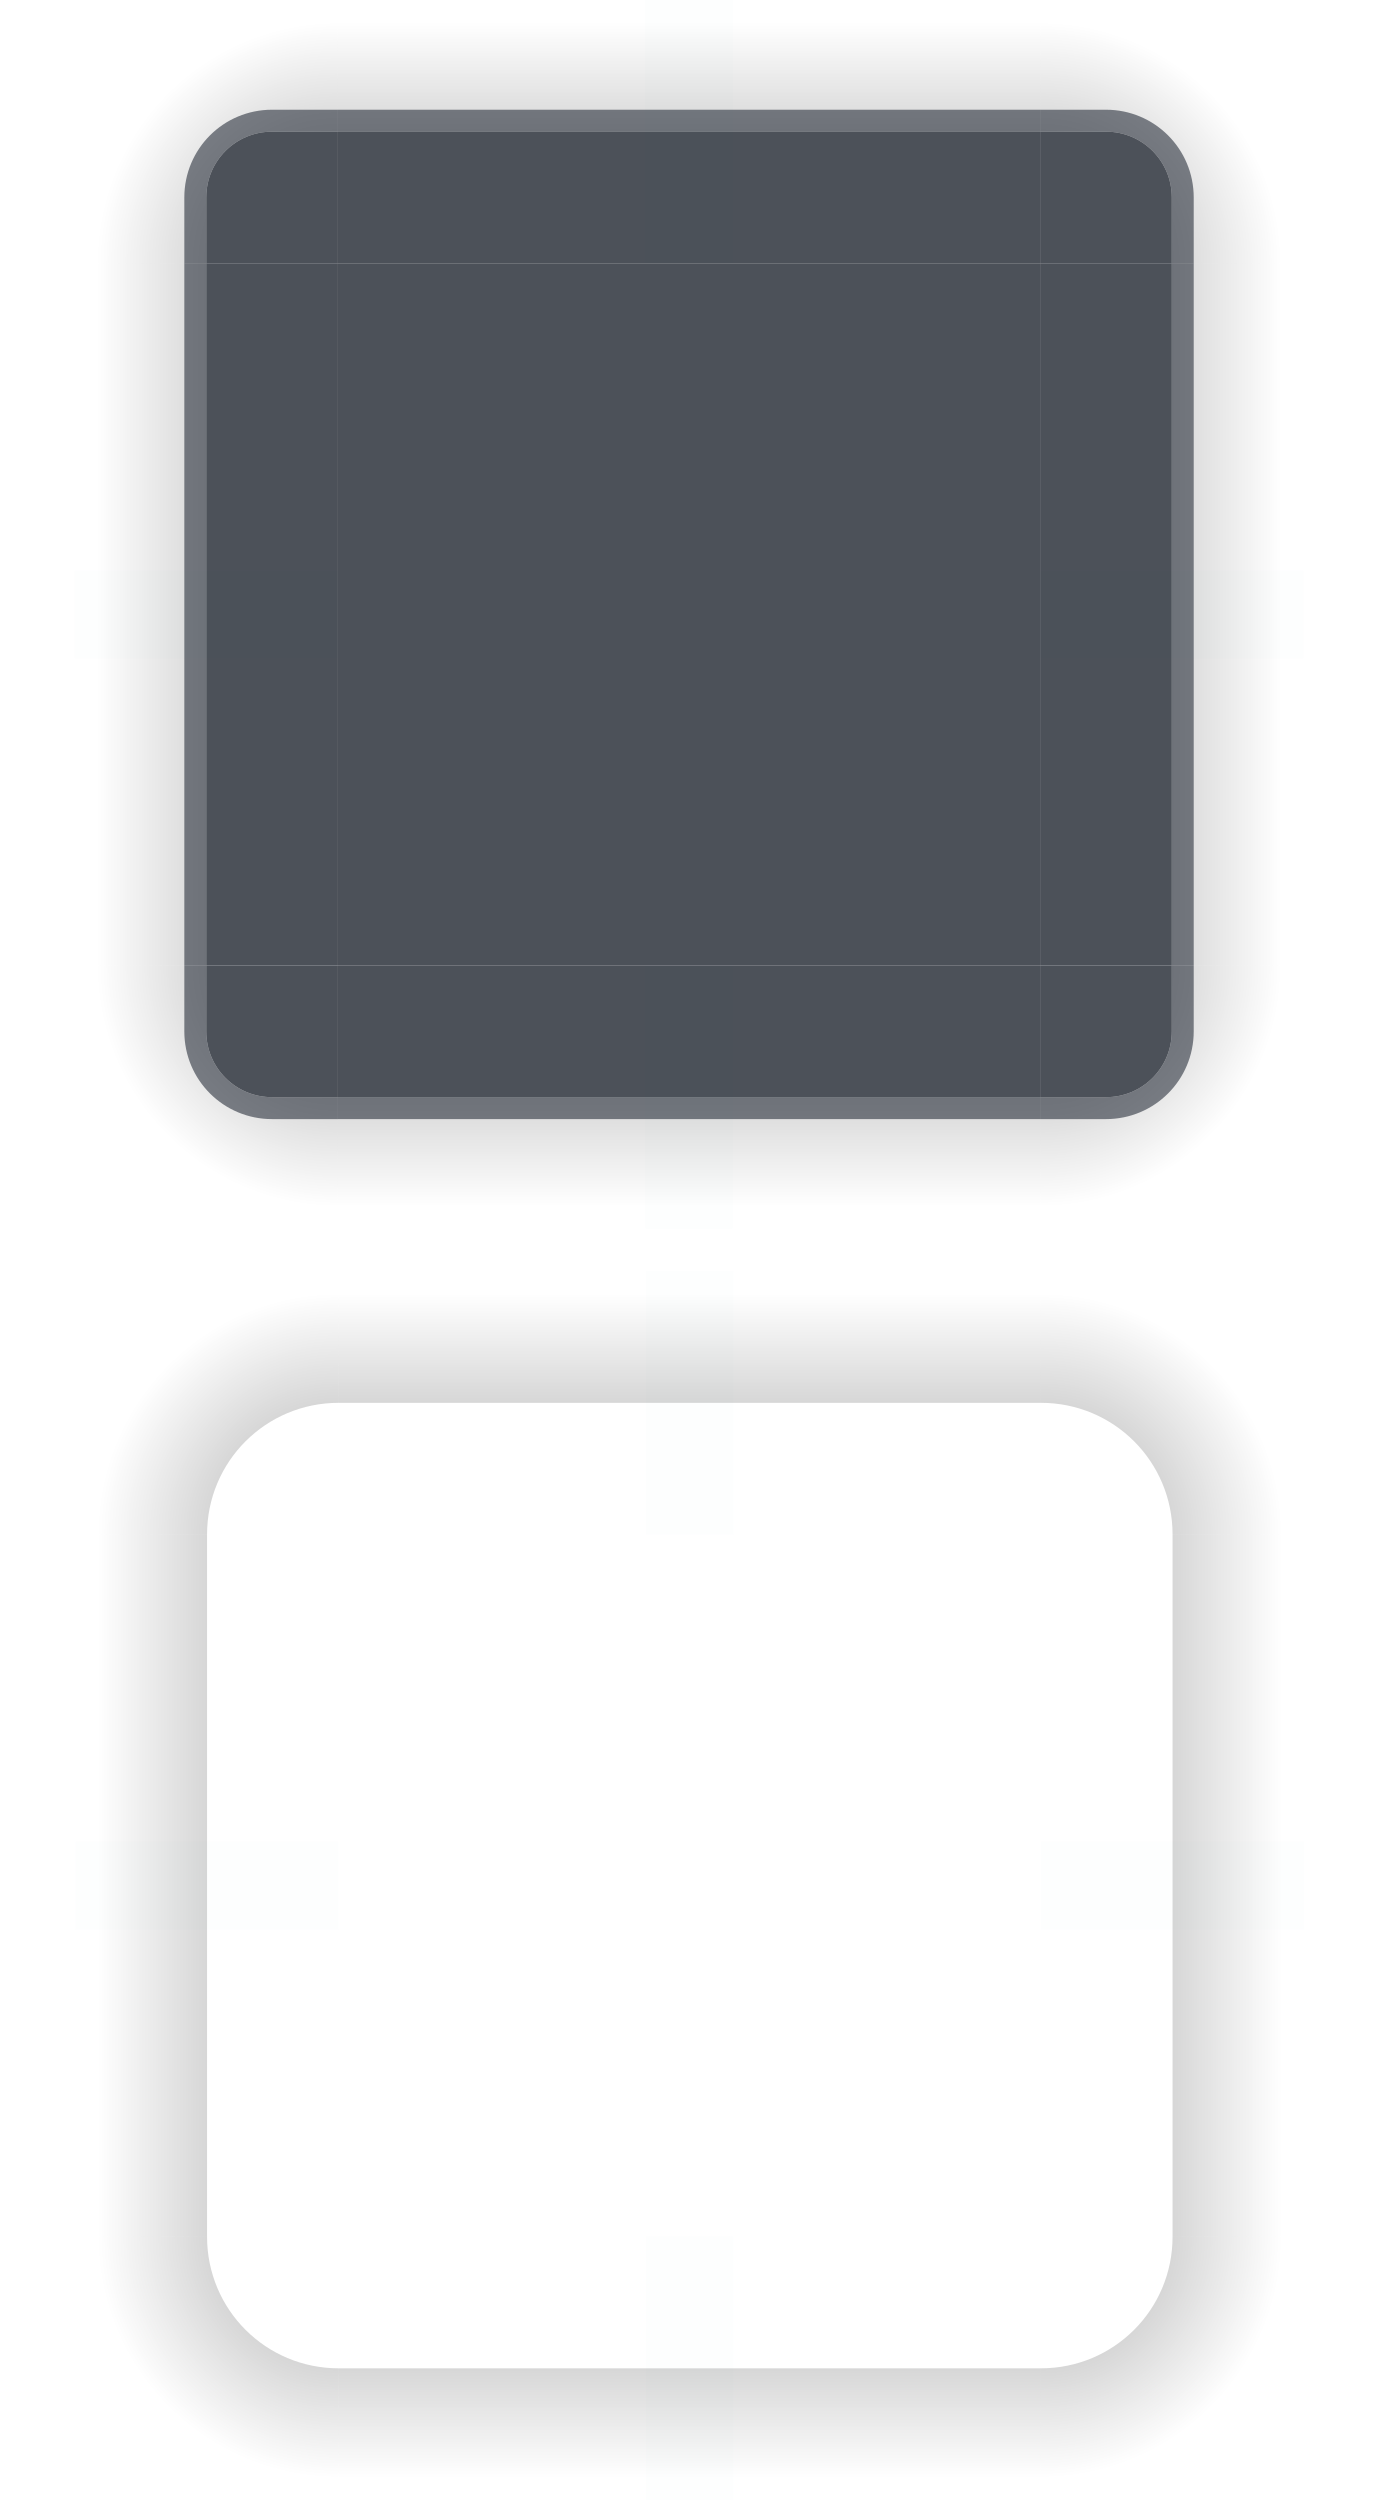
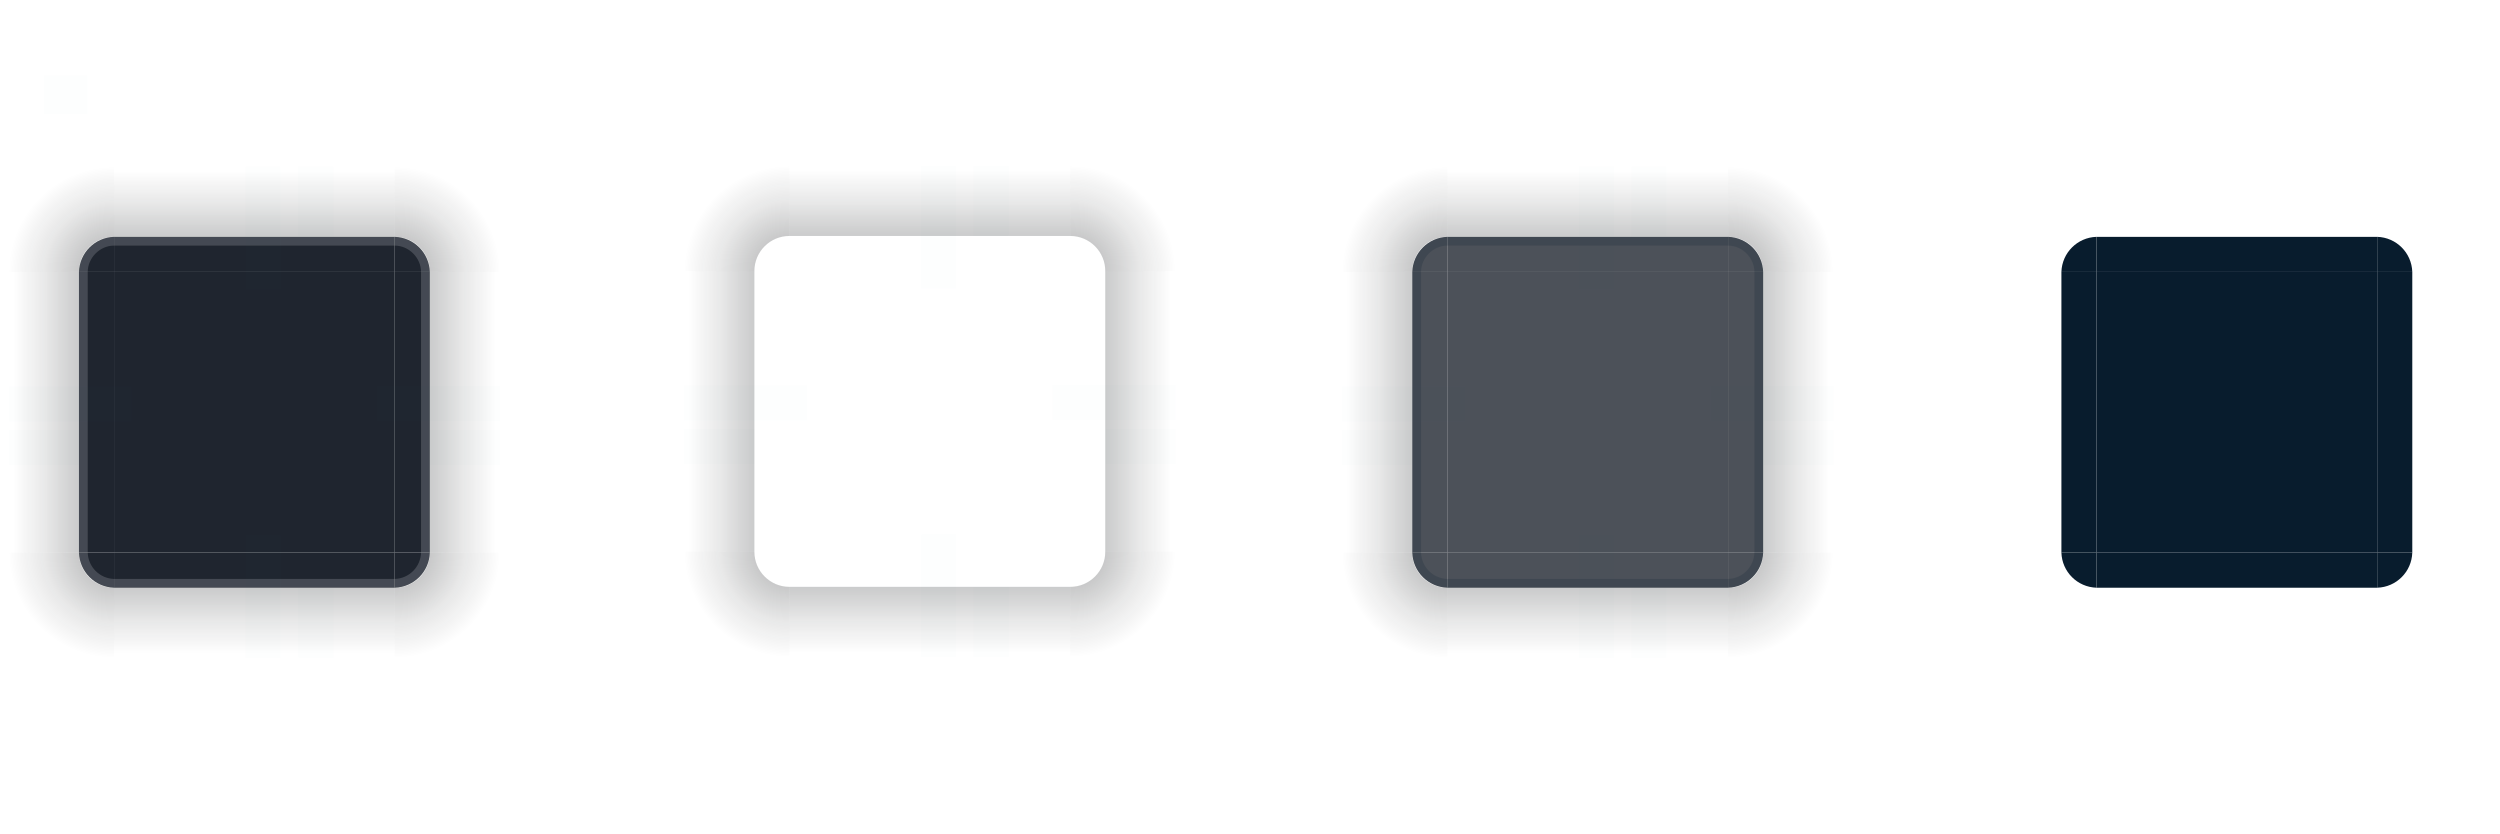
- <svg xmlns="http://www.w3.org/2000/svg" xmlns:xlink="http://www.w3.org/1999/xlink" width="63" height="113.93" viewBox="0 0 63 113.93" id="svg2" version="1.1">
-   <defs id="defs4">
+ <svg xmlns="http://www.w3.org/2000/svg" xmlns:xlink="http://www.w3.org/1999/xlink" width="285" height="95" id="svg3642" version="1.0">
+   <defs id="defs3644">
    <style type="text/css" id="current-color-scheme" />
-     <linearGradient xlink:href="#a" id="linearGradient1037" gradientUnits="userSpaceOnUse" x1="-916.36" y1="-35" x2="-905.36" y2="-35" />
-     <linearGradient id="a">
-       <stop offset="0" id="stop16" />
-       <stop stop-opacity="0" offset="1" id="stop18" />
-     </linearGradient>
-     <linearGradient xlink:href="#a" id="linearGradient1043" gradientUnits="userSpaceOnUse" x1="948.36" y1="-35" x2="959.36" y2="-35" />
-     <linearGradient xlink:href="#a" id="linearGradient1045" gradientUnits="userSpaceOnUse" x1="-19" y1="932.36" x2="-8" y2="932.36" />
-     <linearGradient xlink:href="#a" id="linearGradient1047" gradientUnits="userSpaceOnUse" x1="51" y1="932.36" x2="62" y2="932.36" />
-     <radialGradient xlink:href="#a" id="radialGradient1374" gradientUnits="userSpaceOnUse" gradientTransform="matrix(-3.5113632e-7,-1.833333,1.833333,-3.5113629e-7,55.00006,153.1667)" cx="77" cy="12" fx="77" fy="12" r="6" />
-     <radialGradient xlink:href="#a" id="radialGradient968" gradientUnits="userSpaceOnUse" gradientTransform="matrix(-3.5113632e-7,-1.833333,1.833333,-3.5113629e-7,55.00006,153.1667)" cx="77" cy="12" fx="77" fy="12" r="6" />
-     <radialGradient xlink:href="#a" id="radialGradient976" gradientUnits="userSpaceOnUse" gradientTransform="matrix(-3.5113632e-7,-1.833333,1.833333,-3.5113629e-7,55.00006,153.1667)" cx="77" cy="12" fx="77" fy="12" r="6" />
-     <radialGradient xlink:href="#a" id="radialGradient984" gradientUnits="userSpaceOnUse" gradientTransform="matrix(-3.5113632e-7,-1.833333,1.833333,-3.5113629e-7,55.00006,153.1667)" cx="77" cy="12" fx="77" fy="12" r="6" />
-     <radialGradient xlink:href="#a" id="radialGradient992" gradientUnits="userSpaceOnUse" gradientTransform="matrix(-3.5113632e-7,-1.833333,1.833333,-3.5113629e-7,55.00006,153.1667)" cx="77" cy="12" fx="77" fy="12" r="6" />
-     <radialGradient xlink:href="#a" id="radialGradient1025" gradientUnits="userSpaceOnUse" gradientTransform="matrix(2.5e-7,-1.833333,1.833333,2.4999999e-7,-3.000005,46.83333)" cx="19" cy="12" fx="19" fy="12" r="6" />
-     <radialGradient xlink:href="#a" id="radialGradient1035" gradientUnits="userSpaceOnUse" gradientTransform="matrix(2.5e-7,-1.833333,1.833333,2.4999999e-7,-3.000005,46.83333)" cx="19" cy="12" fx="19" fy="12" r="6" />
-     <radialGradient xlink:href="#a" id="radialGradient1043" gradientUnits="userSpaceOnUse" gradientTransform="matrix(2.5e-7,-1.833333,1.833333,2.4999999e-7,-3.000005,46.83333)" cx="19" cy="12" fx="19" fy="12" r="6" />
-     <radialGradient xlink:href="#a" id="radialGradient1051" gradientUnits="userSpaceOnUse" gradientTransform="matrix(2.5e-7,-1.833333,1.833333,2.4999999e-7,-3.000005,46.83333)" cx="19" cy="12" fx="19" fy="12" r="6" />
-     <radialGradient xlink:href="#a" id="radialGradient1059" gradientUnits="userSpaceOnUse" gradientTransform="matrix(2.5e-7,-1.833333,1.833333,2.4999999e-7,-3.000005,46.83333)" cx="19" cy="12" fx="19" fy="12" r="6" />
-     <radialGradient xlink:href="#a" id="radialGradient1405" gradientUnits="userSpaceOnUse" gradientTransform="matrix(2.5e-7,-1.833333,1.833333,2.4999999e-7,-3.000001,46.83333)" cx="19" cy="12" fx="19" fy="12" r="6" />
-     <radialGradient xlink:href="#a" id="radialGradient1394-7" gradientUnits="userSpaceOnUse" gradientTransform="matrix(-3.5113632e-7,-1.833333,1.833333,-3.5113629e-7,55.00006,153.1667)" cx="77" cy="12" fx="77" fy="12" r="6" />
-     <radialGradient xlink:href="#a" id="radialGradient958" gradientUnits="userSpaceOnUse" gradientTransform="matrix(-3.5113632e-7,-1.833333,1.833333,-3.5113629e-7,55.00006,153.1667)" cx="77" cy="12" fx="77" fy="12" r="6" />
-     <radialGradient xlink:href="#a" id="radialGradient966" gradientUnits="userSpaceOnUse" gradientTransform="matrix(-3.5113632e-7,-1.833333,1.833333,-3.5113629e-7,55.00006,153.1667)" cx="77" cy="12" fx="77" fy="12" r="6" />
-     <radialGradient xlink:href="#a" id="radialGradient974" gradientUnits="userSpaceOnUse" gradientTransform="matrix(-3.5113632e-7,-1.833333,1.833333,-3.5113629e-7,55.00006,153.1667)" cx="77" cy="12" fx="77" fy="12" r="6" />
-     <radialGradient xlink:href="#a" id="radialGradient982" gradientUnits="userSpaceOnUse" gradientTransform="matrix(-3.5113632e-7,-1.833333,1.833333,-3.5113629e-7,55.00006,153.1667)" cx="77" cy="12" fx="77" fy="12" r="6" />
-     <linearGradient xlink:href="#a" id="linearGradient1132" gradientUnits="userSpaceOnUse" x1="-916.36" y1="-35" x2="-905.36" y2="-35" />
-     <linearGradient xlink:href="#a" id="linearGradient1134" gradientUnits="userSpaceOnUse" x1="948.36" y1="-35" x2="959.36" y2="-35" />
-     <linearGradient xlink:href="#a" id="linearGradient1136" gradientUnits="userSpaceOnUse" x1="-19" y1="932.36" x2="-8" y2="932.36" />
-     <linearGradient xlink:href="#a" id="linearGradient1138" gradientUnits="userSpaceOnUse" x1="51" y1="932.36" x2="62" y2="932.36" />
+     <linearGradient id="linearGradient3809-7">
+       <stop id="stop3811-0" offset="0" style="stop-color:#232629;stop-opacity:0.239;" />
+       <stop style="stop-color:#111314;stop-opacity:0.098;" offset="0.5" id="stop3817-7" />
+       <stop id="stop3815-7" offset="1" style="stop-color:#000000;stop-opacity:0;" />
+     </linearGradient>
+     <linearGradient gradientTransform="matrix(1.8125,0,0,0.5,-86.62582,10.5003)" y2="225.513" x2="65" y1="233" x1="65" gradientUnits="userSpaceOnUse" id="linearGradient3908" xlink:href="#linearGradient3809-7" />
+     <linearGradient id="linearGradient3809-3">
+       <stop id="stop3811-1" offset="0" style="stop-color:#232629;stop-opacity:0.239;" />
+       <stop style="stop-color:#111314;stop-opacity:0.098;" offset="0.5" id="stop3817-3" />
+       <stop id="stop3815-2" offset="1" style="stop-color:#000000;stop-opacity:0;" />
+     </linearGradient>
+     <linearGradient gradientTransform="matrix(0.40625,0,0,0.5,-162.3127,-180.5003)" y2="225.513" x2="65" y1="233" x1="65" gradientUnits="userSpaceOnUse" id="linearGradient3945" xlink:href="#linearGradient3809-3" />
+     <linearGradient id="linearGradient3809-4">
+       <stop id="stop3811-5" offset="0" style="stop-color:#232629;stop-opacity:0.239;" />
+       <stop style="stop-color:#111314;stop-opacity:0.098;" offset="0.5" id="stop3817-6" />
+       <stop id="stop3815-73" offset="1" style="stop-color:#000000;stop-opacity:0;" />
+     </linearGradient>
+     <linearGradient gradientTransform="matrix(0.40625,0,0,0.5,-162.3127,-180.4998)" y2="225.513" x2="65" y1="233" x1="65" gradientUnits="userSpaceOnUse" id="linearGradient3982" xlink:href="#linearGradient3809-4" />
+     <linearGradient id="linearGradient3809-8">
+       <stop id="stop3811-4" offset="0" style="stop-color:#232629;stop-opacity:0.239;" />
+       <stop style="stop-color:#111314;stop-opacity:0.098;" offset="0.5" id="stop3817-2" />
+       <stop id="stop3815-20" offset="1" style="stop-color:#000000;stop-opacity:0;" />
+     </linearGradient>
+     <linearGradient gradientTransform="matrix(1.8125,0,0,0.5,-86.62583,-260.5002)" y2="225.513" x2="65" y1="233" x1="65" gradientUnits="userSpaceOnUse" id="linearGradient4019" xlink:href="#linearGradient3809-8" />
+     <linearGradient id="linearGradient3828-6">
+       <stop id="stop3830-5" offset="0" style="stop-color:#232629;stop-opacity:0.239" />
+       <stop style="stop-color:#1a1c1e;stop-opacity:0.239" offset="0.33" id="stop3836-0" />
+       <stop style="stop-color:#111314;stop-opacity:0.098" offset="0.66" id="stop3832-2" />
+       <stop id="stop3834-3" offset="1" style="stop-color:#000000;stop-opacity:0;" />
+     </linearGradient>
+     <radialGradient r="6" fy="238" fx="50" cy="238" cx="50" gradientTransform="rotate(-90,-27.49973,206.5)" gradientUnits="userSpaceOnUse" id="radialGradient4057" xlink:href="#linearGradient3828-6" />
+     <linearGradient id="linearGradient3828-0">
+       <stop id="stop3830-7" offset="0" style="stop-color:#232629;stop-opacity:0.239" />
+       <stop style="stop-color:#1a1c1e;stop-opacity:0.239" offset="0.33" id="stop3836-9" />
+       <stop style="stop-color:#111314;stop-opacity:0.098" offset="0.66" id="stop3832-0" />
+       <stop id="stop3834-0" offset="1" style="stop-color:#000000;stop-opacity:0;" />
+     </linearGradient>
+     <radialGradient r="6" fy="238" fx="50" cy="238" cx="50" gradientTransform="rotate(-90,-27.49996,206.5003)" gradientUnits="userSpaceOnUse" id="radialGradient4097" xlink:href="#linearGradient3828-0" />
+     <linearGradient id="linearGradient3828-4">
+       <stop id="stop3830-4" offset="0" style="stop-color:#232629;stop-opacity:0.239" />
+       <stop style="stop-color:#1a1c1e;stop-opacity:0.239" offset="0.33" id="stop3836-3" />
+       <stop style="stop-color:#111314;stop-opacity:0.098" offset="0.66" id="stop3832-8" />
+       <stop id="stop3834-9" offset="1" style="stop-color:#000000;stop-opacity:0;" />
+     </linearGradient>
+     <radialGradient r="6" fy="238" fx="50" cy="238" cx="50" gradientTransform="matrix(0,2,2,0,-418.0005,-9.999411)" gradientUnits="userSpaceOnUse" id="radialGradient4137" xlink:href="#linearGradient3828-4" />
+     <linearGradient id="linearGradient3828-2">
+       <stop id="stop3830-75" offset="0" style="stop-color:#232629;stop-opacity:0.239" />
+       <stop style="stop-color:#1a1c1e;stop-opacity:0.239" offset="0.33" id="stop3836-31" />
+       <stop style="stop-color:#111314;stop-opacity:0.098" offset="0.66" id="stop3832-9" />
+       <stop id="stop3834-7" offset="1" style="stop-color:#000000;stop-opacity:0;" />
+     </linearGradient>
+     <radialGradient r="6" fy="238" fx="50" cy="238" cx="50" gradientTransform="matrix(0,2,2,0,-417.9996,-9.999411)" gradientUnits="userSpaceOnUse" id="radialGradient4177" xlink:href="#linearGradient3828-2" />
+     <linearGradient xlink:href="#linearGradient3809-7" id="linearGradient1018" gradientUnits="userSpaceOnUse" gradientTransform="matrix(1.8125,0,0,0.5,-86.62582,10.5003)" x1="65" y1="233" x2="65" y2="225.513" />
+     <linearGradient xlink:href="#linearGradient3809-4" id="linearGradient1020" gradientUnits="userSpaceOnUse" gradientTransform="matrix(0.40625,0,0,0.5,-162.3127,-180.4998)" x1="65" y1="233" x2="65" y2="225.513" />
+     <linearGradient xlink:href="#linearGradient3809-8" id="linearGradient1022" gradientUnits="userSpaceOnUse" gradientTransform="matrix(1.8125,0,0,0.5,-86.62583,-260.5002)" x1="65" y1="233" x2="65" y2="225.513" />
+     <radialGradient xlink:href="#linearGradient3828-4" id="radialGradient1024" gradientUnits="userSpaceOnUse" gradientTransform="matrix(0,2,2,0,-418.0005,-9.999411)" cx="50" cy="238" fx="50" fy="238" r="6" />
+     <radialGradient xlink:href="#linearGradient3828-6" id="radialGradient1026" gradientUnits="userSpaceOnUse" gradientTransform="rotate(-90,-27.49973,206.5)" cx="50" cy="238" fx="50" fy="238" r="6" />
+     <radialGradient xlink:href="#linearGradient3828-0" id="radialGradient1028" gradientUnits="userSpaceOnUse" gradientTransform="rotate(-90,-27.49996,206.5003)" cx="50" cy="238" fx="50" fy="238" r="6" />
+     <linearGradient xlink:href="#linearGradient3809-3" id="linearGradient1030" gradientUnits="userSpaceOnUse" gradientTransform="matrix(0.40625,0,0,0.5,-162.3127,-180.5003)" x1="65" y1="233" x2="65" y2="225.513" />
+     <radialGradient xlink:href="#linearGradient3828-2" id="radialGradient1032" gradientUnits="userSpaceOnUse" gradientTransform="matrix(0,2,2,0,-417.9996,-9.999411)" cx="50" cy="238" fx="50" fy="238" r="6" />
+     <linearGradient xlink:href="#linearGradient3809-7" id="linearGradient1072" gradientUnits="userSpaceOnUse" gradientTransform="matrix(1.8125,0,0,0.5,-86.62582,10.5003)" x1="65" y1="233" x2="65" y2="225.513" />
+     <linearGradient xlink:href="#linearGradient3809-4" id="linearGradient1074" gradientUnits="userSpaceOnUse" gradientTransform="matrix(0.40625,0,0,0.5,-162.3127,-180.4998)" x1="65" y1="233" x2="65" y2="225.513" />
+     <linearGradient xlink:href="#linearGradient3809-8" id="linearGradient1076" gradientUnits="userSpaceOnUse" gradientTransform="matrix(1.8125,0,0,0.5,-86.62583,-260.5002)" x1="65" y1="233" x2="65" y2="225.513" />
+     <radialGradient xlink:href="#linearGradient3828-4" id="radialGradient1078" gradientUnits="userSpaceOnUse" gradientTransform="matrix(0,2,2,0,-418.0005,-9.999411)" cx="50" cy="238" fx="50" fy="238" r="6" />
+     <radialGradient xlink:href="#linearGradient3828-6" id="radialGradient1080" gradientUnits="userSpaceOnUse" gradientTransform="rotate(-90,-27.49973,206.5)" cx="50" cy="238" fx="50" fy="238" r="6" />
+     <radialGradient xlink:href="#linearGradient3828-0" id="radialGradient1082" gradientUnits="userSpaceOnUse" gradientTransform="rotate(-90,-27.49996,206.5003)" cx="50" cy="238" fx="50" fy="238" r="6" />
+     <linearGradient xlink:href="#linearGradient3809-3" id="linearGradient1084" gradientUnits="userSpaceOnUse" gradientTransform="matrix(0.40625,0,0,0.5,-162.3127,-180.5003)" x1="65" y1="233" x2="65" y2="225.513" />
+     <radialGradient xlink:href="#linearGradient3828-2" id="radialGradient1086" gradientUnits="userSpaceOnUse" gradientTransform="matrix(0,2,2,0,-417.9996,-9.999411)" cx="50" cy="238" fx="50" fy="238" r="6" />
  </defs>
-   <g id="layer1" transform="translate(0,-904.3621)">
-     <g id="top" transform="translate(-3.599994,0.002184)">
-       <rect style="color:#eff0f1;opacity:0.8;fill:#1f252f;fill-opacity:1" id="rect42" height="32" width="6" y="-51" x="-916.36" transform="matrix(0,-1,-1,0,0,0)" class="ColorScheme-Background" />
-       <rect style="opacity:0.35;fill:url(#linearGradient1037)" id="rect44" height="32" width="6" y="-51" x="-910.36" transform="matrix(0,-1,-1,0,0,0)" />
-       <rect transform="matrix(0,-1,-1,0,0,0)" x="-910.36" y="-51" width="1" height="32" id="rect1417" style="opacity:0.5;fill:#050d1b;fill-opacity:1;stroke-width:0.408" />
-     </g>
-     <g id="topleft" transform="translate(-3.599994,0.002184)">
-       <g style="fill-rule:evenodd" id="g53">
-         <path style="opacity:0.35;fill:url(#radialGradient1405);fill-opacity:1" d="m 7,0 v 12 h 6 V 9 c 0,-1.662 1.338,-3 3,-3 h 3 V 0 Z" transform="translate(-4e-6,904.36)" id="path47" />
-         <path style="opacity:0.5;fill:#050d1b;fill-opacity:1" d="m 16,5 c -2.216,0 -4,1.784 -4,4 v 3 h 1 V 9 c 0,-1.662 1.338,-3 3,-3 h 3 V 5 Z" transform="translate(-4e-6,904.36)" id="path1410" />
-       </g>
-       <path style="color:#eff0f1;opacity:0.8;fill:#1f252f;fill-opacity:1" d="m 16,6 c -1.662,0 -3,1.338 -3,3 v 3 h 6 V 6 Z" transform="translate(-4e-6,904.36)" id="path55" />
-     </g>
-     <g id="bottom" transform="translate(-3.599994,0.002184)">
-       <rect style="color:#eff0f1;opacity:0.8;fill:#1f252f;fill-opacity:1" id="rect69" height="32" width="6" y="-51" x="948.36" transform="rotate(90)" class="ColorScheme-Background" />
-       <rect style="opacity:0.35;fill:url(#linearGradient1043)" id="rect71" height="32" width="6" y="-51" x="954.36" transform="rotate(90)" />
-       <rect transform="rotate(90)" x="954.36" y="-51" width="1" height="32" id="rect1421" style="opacity:0.5;fill:#050d1b;fill-opacity:1;stroke-width:0.408" />
-     </g>
-     <g id="left" transform="translate(-3.599994,0.002184)">
-       <rect style="color:#eff0f1;opacity:0.8;fill:#1f252f;fill-opacity:1" id="rect96" height="32" width="6" y="916.36" x="-19" transform="scale(-1,1)" class="ColorScheme-Background" />
-       <rect style="opacity:0.35;fill:url(#linearGradient1045)" id="rect98" height="32" width="6" y="916.36" x="-13" transform="scale(-1,1)" />
-       <rect transform="scale(-1,1)" x="-13" y="916.36" width="1" height="32" id="rect1415" style="opacity:0.5;fill:#050d1b;fill-opacity:1;stroke-width:0.408" />
-     </g>
-     <g id="right" transform="translate(-3.599994,0.002184)">
-       <rect style="color:#eff0f1;opacity:0.8;fill:#1f252f;fill-opacity:1" id="rect101" height="32" width="6" y="916.36" x="51" class="ColorScheme-Background" />
-       <rect style="opacity:0.35;fill:url(#linearGradient1047)" id="rect103" height="32" width="6" y="916.36" x="57" />
-       <rect x="57" y="916.36" width="1" height="32" id="rect1425" style="opacity:0.5;fill:#050d1b;fill-opacity:1;stroke-width:0.408" />
-     </g>
-     <g id="center" transform="translate(-3.599994,0.002184)">
-       <rect style="fill:none" id="rect106" height="32" width="32" y="916.36" x="19" />
-       <rect style="color:#eff0f1;opacity:0.8;fill:#1f252f;fill-opacity:1" id="rect108" height="32" width="32" y="916.36" x="19" class="ColorScheme-Background" />
-     </g>
-     <rect style="opacity:0.01;fill:#335c8f;fill-opacity:1" id="hint-top-margin" x="29.4" y="904.362" width="4" height="12" />
-     <rect style="opacity:0.01;fill:#335c8f;fill-opacity:1" id="hint-bottom-margin" x="29.4" y="948.362" width="4" height="12" />
-     <rect style="opacity:0.01;fill:#335c8f;fill-opacity:1" id="hint-right-margin" transform="rotate(90)" x="930.362" y="-59.4" width="4" height="12" />
-     <rect style="opacity:0.01;fill:#335c8f;fill-opacity:1" id="hint-left-margin" transform="rotate(90)" x="930.362" y="-15.4" width="4" height="12" />
-     <use x="0" y="0" xlink:href="#topleft" id="topright" transform="matrix(-1,0,0,1,62.80001,0)" width="100%" height="100%" style="fill:#1f252f;fill-opacity:1" />
-     <use x="0" y="0" xlink:href="#topleft" id="bottomleft" transform="rotate(-90,31.4,932.3622)" width="100%" height="100%" style="fill:#1f252f;fill-opacity:1" />
-     <use x="0" y="0" xlink:href="#topleft" id="bottomright" transform="rotate(180,31.40001,932.3622)" width="100%" height="100%" style="fill:#1f252f;fill-opacity:1" />
-     <g transform="translate(-3.563993,57.93154)" id="shadow-top-5">
-       <rect style="fill:none" id="rect117-3" height="32" width="6" y="-51" x="-916.36" transform="matrix(0,-1,-1,0,0,0)" />
-       <rect style="opacity:0.35;fill:url(#linearGradient1132)" id="rect119-5" height="32" width="6" y="-51" x="-910.36" transform="matrix(0,-1,-1,0,0,0)" />
-       <rect style="fill:none" id="rect121-6" height="32" width="1" y="-51" x="-911.36" transform="matrix(0,-1,-1,0,0,0)" />
-     </g>
-     <g transform="translate(-3.563993,57.93154)" id="shadow-bottom-2">
-       <rect style="fill:none" id="rect158-9" height="32" width="6" y="-51" x="948.36" transform="rotate(90)" />
-       <rect style="opacity:0.35;fill:url(#linearGradient1134)" id="rect160-1" height="32" width="6" y="-51" x="954.36" transform="rotate(90)" />
-       <rect style="fill:none" id="rect162-2" height="32" width="1" y="-51" x="953.36" transform="rotate(90)" />
-     </g>
-     <g transform="translate(-3.563993,57.93154)" id="shadow-left-7">
-       <rect style="fill:none" id="rect199-0" height="32" width="6" y="916.36" x="-19" transform="scale(-1,1)" />
-       <rect style="opacity:0.35;fill:url(#linearGradient1136)" id="rect201-9" height="32" width="6" y="916.36" x="-13" transform="scale(-1,1)" />
-       <rect style="fill:none" id="rect203-3" height="32" width="1" y="916.36" x="-14" transform="scale(-1,1)" />
-     </g>
-     <g transform="translate(-3.563993,57.93154)" id="shadow-right-6">
-       <rect style="fill:none" id="rect206-0" height="32" width="6" y="916.36" x="51" />
-       <rect style="opacity:0.35;fill:url(#linearGradient1138)" id="rect208-6" height="32" width="6" y="916.36" x="57" />
-       <rect style="fill:none" id="rect210-2" height="32" width="1" y="916.36" x="56" />
-     </g>
-     <g style="opacity:0;fill:none" transform="translate(-3.563993,57.93154)" id="shadow-center-6">
-       <rect id="rect213-1" height="32" width="32" y="916.36" x="19" />
-       <rect id="rect215-8" height="32" width="32" y="916.36" x="19" />
-     </g>
-     <rect style="opacity:0.01;fill:#335c8f;fill-opacity:1" id="shadow-hint-top-margin-7" x="29.436" y="962.291" width="4" height="12" />
-     <rect style="opacity:0.01;fill:#335c8f;fill-opacity:1" id="shadow-hint-bottom-margin-9" x="29.436" y="1006.292" width="4" height="12" />
-     <rect style="opacity:0.01;fill:#335c8f;fill-opacity:1" id="shadow-hint-right-margin-2" transform="rotate(90)" x="988.291" y="-59.436" width="4" height="12" />
-     <rect style="opacity:0.01;fill:#335c8f;fill-opacity:1" id="shadow-hint-left-margin-0" transform="rotate(90)" x="988.291" y="-15.436" width="4" height="12" />
-     <g id="shadow-topleft-2" transform="translate(-3.563993,57.92936)">
-       <path style="opacity:0.35;fill:url(#radialGradient1394-7);fill-opacity:1;fill-rule:evenodd;stroke:none;stroke-width:1px;stroke-linecap:butt;stroke-linejoin:miter;stroke-opacity:1" d="m 65,0 v 12 h 6 C 71,8.676 73.676,6 77,6 V 0 Z" id="path4828-3" transform="translate(-58,904.3622)" />
-       <rect ry="1" y="910.362" x="-19" height="6" width="6" id="rect4834-7" style="fill:none;fill-opacity:1" transform="scale(-1,1)" />
-       <rect ry="0" y="910.362" x="-19" height="6" width="2" id="rect4836-5" style="fill:none;fill-opacity:1" transform="scale(-1,1)" />
-       <rect y="914.362" x="-18" height="2" width="5" id="rect4838-9" style="fill:none;fill-opacity:1" transform="scale(-1,1)" />
-     </g>
-     <use x="0" y="0" xlink:href="#shadow-topleft-2" id="use1035-2" transform="rotate(90,31.43603,990.2916)" width="100%" height="100%" />
-     <use x="0" y="0" xlink:href="#shadow-topleft-2" id="shadow-bottomleft-2" transform="matrix(1,0,0,-1,-7e-6,1980.583)" width="100%" height="100%" />
-     <use x="0" y="0" xlink:href="#shadow-topleft-2" id="shadow-bottomright-8" transform="rotate(180,31.43601,990.2915)" width="100%" height="100%" />
+   <g id="layer1">
+     <rect y="8.625" x="5" height="4.375" width="5" id="hint-stretch-borders" style="opacity:0.01;fill:#006199;fill-opacity:1;stroke:none;stroke-width:0;stroke-miterlimit:4;stroke-dasharray:none;stroke-opacity:1" />
+     <text id="text4270" y="-506.747" x="198.334" style="font-style:normal;font-variant:normal;font-weight:bold;font-stretch:normal;line-height:0%;font-family:'Gill Sans';text-align:justify;writing-mode:lr-tb;text-anchor:start;fill:#000000;fill-opacity:1;stroke:none;stroke-width:1px;stroke-linecap:butt;stroke-linejoin:miter;stroke-opacity:1" xml:space="preserve">
+       <tspan y="-506.747" x="198.334" id="tspan4272" style="font-size:14px;line-height:1.25"> </tspan>
+     </text>
+     <g style="opacity:0.979" transform="matrix(-0.75,0,0,0.75,133.5,29.5)" id="g3041" />
+     <g id="top" transform="matrix(0.5517241,0,0,2,10.79357,-227.0006)">
+       <path id="path2667" d="M 4,127 V 129 h 58 v -2 c -0.022,-6.7e-4 -0.041,0 -0.062,0 H 4.062 c -0.022,0 -0.041,-6.7e-4 -0.062,0 z" style="opacity:1;fill:#1f252f;fill-opacity:1;stroke-width:1" class="ColorScheme-Background" />
+       <path style="opacity:0.2;fill:#eff0f1;fill-opacity:0.902;fill-rule:nonzero;stroke:none" d="M 4,127 V 127.5 h 58 v -0.5 c -0.022,-1.6e-4 -0.041,0 -0.062,0 H 4.062 c -0.022,0 -0.041,-1.6e-4 -0.062,0 z" id="path5283" />
+       <rect y="123" x="3.999" height="4" width="58" id="rect3800-4" style="fill:url(#linearGradient3908);fill-opacity:1;stroke:none" />
+     </g>
+     <g id="right" transform="matrix(2,0,0,2.461539,-78.99953,-286.5391)">
+       <path id="path2679" d="m 62,129 v 13 h 2 c 6.68e-4,-0.022 0,-0.041 0,-0.062 v -12.875 c 0,-0.022 6.68e-4,-0.041 0,-0.062 z" style="opacity:1;fill:#1f252f;fill-opacity:1;stroke-width:1" class="ColorScheme-Background" />
+       <path style="opacity:0.2;fill:#eff0f1;fill-opacity:0.902;fill-rule:nonzero;stroke:none" d="m 63.5,129 v 13 h 0.5 c 1.67e-4,-0.022 0,-0.041 0,-0.062 v -12.875 c 0,-0.022 1.67e-4,-0.041 0,-0.062 z" id="path5344" />
+       <rect transform="matrix(0,-1,-1,0,0,0)" y="-68" x="-142" height="4" width="13" id="rect3862-6" style="fill:url(#linearGradient3982);fill-opacity:1;stroke:none" />
+     </g>
+     <g id="bottom" transform="matrix(0.5517241,0,0,2,10.79357,-221.0006)">
+       <path id="path2691" d="M 4,142 V 144 c 0.022,6.7e-4 0.041,0 0.062,0 h 57.875 c 0.022,0 0.041,6.7e-4 0.062,0 v -2 z" style="opacity:1;fill:#1f252f;fill-opacity:1;stroke-width:1" class="ColorScheme-Background" />
+       <path style="opacity:0.2;fill:#eff0f1;fill-opacity:0.902;fill-rule:nonzero;stroke:none" d="m 4,143.5 v 0.5 c 0.022,1.7e-4 0.041,0 0.062,0 h 57.875 c 0.022,0 0.041,1.7e-4 0.062,0 v -0.5 z" id="path5362" />
+       <rect transform="scale(1,-1)" style="fill:url(#linearGradient4019);fill-opacity:1;stroke:none" id="rect3880-4" width="58" height="4" x="3.999" y="-148" />
+     </g>
+     <g transform="translate(-44.99954,-27.00061)" id="bottomleft">
+       <path id="path2697" d="m 54,90 c 0.067,2.183 1.817,3.933 4,4 v -4 z" style="opacity:1;fill:#1f252f;fill-opacity:1" class="ColorScheme-Background" />
+       <path style="opacity:0.2;fill:#eff0f1;fill-opacity:0.902;fill-rule:nonzero;stroke:none" d="m 54,97 c 0.067,2.183 1.817,3.933 4,4 v -1 c -1.637,-0.05 -2.95,-1.363 -3,-3 z" transform="translate(0,-6.999998)" id="path3814" />
+       <path id="shadow-bottomleft-9" d="M 46,102.001 V 90.001 h 8 c 0,2.209 1.791,4 4,4 v 8 z" style="fill:url(#radialGradient4137);fill-opacity:1;stroke:none" />
+     </g>
+     <g transform="matrix(0.744186,0,0,2.463508,-31.6507,-13.34375)" id="center">
+       <g transform="matrix(0.344,0,0,0.8118505,3.584,-783.8838)" id="toolbutton-pressed-center">
+         <path id="path11378" d="m 164,987.723 v 16 h 125 v -16 z" style="opacity:1;fill:#1f252f;fill-opacity:1" class="ColorScheme-Background" />
+       </g>
+     </g>
+     <g transform="matrix(-2,0,0,2,53.00045,-227.0006)" id="topright">
+       <path style="opacity:1;fill:#1f252f;fill-opacity:1" d="m 4,127 c -1.091,0.034 -1.966,0.909 -2,2 h 2 z" id="path5336" class="ColorScheme-Background" />
+       <path style="opacity:0.2;fill:#eff0f1;fill-opacity:0.902;fill-rule:nonzero;stroke:none" d="m -12,12 c -2.183,0.067 -3.933,1.817 -4,4 h 1 c 0,-1.562 1.344,-3 3,-3 z" transform="matrix(0.5,0,0,0.5,10,121)" id="path5338" />
+       <path id="shadow-topright-0" d="m -2,123 v 6 h 4 c 0,-1.105 0.895,-2 2,-2 v -4 z" style="fill:url(#radialGradient4057);fill-opacity:1;stroke:none" />
+     </g>
+     <rect y="19" x="28" height="14" width="4" id="hint-top-margin" style="opacity:0.01;fill:#006199;fill-opacity:1;stroke:none" />
+     <rect style="opacity:0.01;fill:#006199;fill-opacity:1;stroke:none" id="hint-bottom-margin" width="4" height="14" x="28" y="61" />
+     <rect y="44" x="43" height="4" width="14" id="hint-right-margin" style="opacity:0.01;fill:#006199;fill-opacity:1;stroke:none" />
+     <g id="topleft" transform="matrix(2,0,0,2,5.000465,-227.0006)">
+       <path id="path4234" d="m 4,127 c -1.091,0.034 -1.966,0.909 -2,2 h 2 z" style="opacity:1;fill:#1f252f;fill-opacity:1" class="ColorScheme-Background" />
+       <path id="path4236" transform="matrix(0.5,0,0,0.5,10,121)" d="m -12,12 c -2.183,0.067 -3.933,1.817 -4,4 h 1 c 0,-1.562 1.344,-3 3,-3 z" style="opacity:0.2;fill:#eff0f1;fill-opacity:0.902;fill-rule:nonzero;stroke:none" />
+       <path style="fill:url(#radialGradient4097);fill-opacity:1;stroke:none" d="m -2,123 v 6 h 4 c 0,-1.105 0.895,-2 2,-2 v -4 z" id="shadow-topleft-2" />
+     </g>
+     <g transform="matrix(-2,0,0,2.461539,137.0006,-286.5391)" id="left">
+       <path style="opacity:1;fill:#1f252f;fill-opacity:1;stroke-width:1" d="m 62,129 v 13 H 64 c 6.68e-4,-0.022 0,-0.041 0,-0.062 v -12.875 c 0,-0.022 6.68e-4,-0.041 0,-0.062 z" id="path4246" class="ColorScheme-Background" />
+       <path id="path4248" d="m 63.5,129 v 13 h 0.5 c 1.67e-4,-0.022 0,-0.041 0,-0.062 v -12.875 c 0,-0.022 1.67e-4,-0.041 0,-0.062 z" style="opacity:0.2;fill:#eff0f1;fill-opacity:0.902;fill-rule:nonzero;stroke:none" />
+       <rect transform="matrix(0,-1,-1,0,0,0)" style="fill:url(#linearGradient3945);fill-opacity:1;stroke:none" id="rect3844-2" width="13" height="4" x="-142" y="-68" />
+     </g>
+     <g transform="matrix(-1,0,0,1,103.0005,-27.00061)" id="bottomright">
+       <path style="opacity:1;fill:#1f252f;fill-opacity:1" d="m 54,90 c 0.067,2.183 1.817,3.933 4,4 v -4 z" id="path4279" class="ColorScheme-Background" />
+       <path style="opacity:0.2;fill:#eff0f1;fill-opacity:0.902;fill-rule:nonzero;stroke:none" d="m 93,97 c -0.05,1.637 -1.363,2.95 -3,3 v 1 c 2.183,-0.067 3.933,-1.817 4,-4 z" transform="matrix(-1,0,0,1,148,-6.999998)" id="path3046" />
+       <path style="fill:url(#radialGradient4177);fill-opacity:1;stroke:none" d="M 46,102.001 V 90.001 h 8 c 0,2.209 1.791,4 4,4 v 8 z" id="shadow-bottomright-2" />
+     </g>
+     <rect style="opacity:0.01;fill:#006199;fill-opacity:1;stroke:none" id="hint-left-margin" width="14" height="4" x="1" y="44.062" />
+     <rect style="opacity:0.01;fill:#008080;fill-opacity:1;stroke:none;stroke-width:0.756" id="hint-right-inset" width="8" height="4" x="49" y="49" />
+     <rect y="49" x="1" height="4" width="8" id="hint-left-inset" style="opacity:0.01;fill:#008080;fill-opacity:1;stroke:none;stroke-width:0.756" />
+     <rect style="opacity:0.01;fill:#008080;fill-opacity:1;stroke:none;stroke-width:0.756" id="hint-top-inset" width="4" height="8" x="34" y="19" />
+     <rect y="67" x="34" height="8" width="4" id="hint-bottom-inset" style="opacity:0.01;fill:#008080;fill-opacity:1;stroke:none;stroke-width:0.756" />
+     <g transform="matrix(0.5517241,0,0,2,236.7936,-227.0006)" id="blurred-mask-top">
+       <path class="ColorScheme-Background" style="fill:#081c2d;fill-opacity:1;stroke-width:1" d="M 4,127 V 129 h 58 v -2 c -0.022,-6.7e-4 -0.041,0 -0.062,0 H 4.062 c -0.022,0 -0.041,-6.7e-4 -0.062,0 z" id="path973" />
+       <rect style="fill:none;fill-opacity:0.239;stroke:none" id="rect977" width="58" height="4" x="3.999" y="123" />
+     </g>
+     <g transform="matrix(2,0,0,2.461539,147.0005,-286.5391)" id="blurred-mask-right">
+       <path class="ColorScheme-Background" style="fill:#081c2d;fill-opacity:1;stroke-width:1" d="m 62,129 v 13 h 2 c 6.68e-4,-0.022 0,-0.041 0,-0.062 v -12.875 c 0,-0.022 6.68e-4,-0.041 0,-0.062 z" id="path981" />
+       <rect style="fill:none;fill-opacity:1;stroke:none" id="rect985" width="13" height="4" x="-142" y="-68" transform="matrix(0,-1,-1,0,0,0)" />
+     </g>
+     <g transform="matrix(0.5517241,0,0,2,236.7936,-221.0006)" id="blurred-mask-bottom">
+       <path class="ColorScheme-Background" style="fill:#081c2d;fill-opacity:1;stroke-width:1" d="M 4,142 V 144 c 0.022,6.7e-4 0.041,0 0.062,0 h 57.875 c 0.022,0 0.041,6.7e-4 0.062,0 v -2 z" id="path989" />
+       <rect y="-148" x="3.999" height="4" width="58" id="rect993" style="fill:none;fill-opacity:1;stroke:none" transform="scale(1,-1)" />
+     </g>
+     <g id="blurred-mask-bottomleft" transform="translate(181.0005,-27.00051)">
+       <path class="ColorScheme-Background" style="fill:#081c2d;fill-opacity:1" d="m 54,90 c 0.067,2.183 1.817,3.933 4,4 v -4 z" id="path997" />
+       <path style="fill:none;fill-opacity:1;stroke:none" d="M 46,102.001 V 90.001 h 8 c 0,2.209 1.791,4 4,4 v 8 z" id="path1001" />
+     </g>
+     <g id="blurred-mask-center" transform="matrix(0.744186,0,0,2.463508,194.3493,-13.34365)">
+       <g id="g1007" transform="matrix(0.344,0,0,0.8118505,3.584,-783.8838)">
+         <path class="ColorScheme-Background" style="fill:#081c2d;fill-opacity:1" d="m 164,987.723 v 16 h 125 v -16 z" id="path1005" />
+       </g>
+     </g>
+     <g id="blurred-mask-topright" transform="matrix(-2,0,0,2,279.0005,-227.0006)">
+       <path class="ColorScheme-Background" id="path1011" d="m 4,127 c -1.091,0.034 -1.966,0.909 -2,2 h 2 z" style="fill:#081c2d;fill-opacity:1" />
+       <path style="fill:none;fill-opacity:1;stroke:none" d="m -2,123 v 6 h 4 c 0,-1.105 0.895,-2 2,-2 v -4 z" id="path1015" />
+     </g>
+     <g transform="matrix(2,0,0,2,231.0005,-227.0006)" id="blurred-mask-topleft">
+       <path class="ColorScheme-Background" style="fill:#081c2d;fill-opacity:1" d="m 4,127 c -1.091,0.034 -1.966,0.909 -2,2 h 2 z" id="path1025" />
+       <path id="path1029" d="m -2,123 v 6 h 4 c 0,-1.105 0.895,-2 2,-2 v -4 z" style="fill:none;fill-opacity:1;stroke:none" />
+     </g>
+     <g id="blurred-mask-left" transform="matrix(-2,0,0,2.461539,363.0006,-286.5391)">
+       <path class="ColorScheme-Background" id="path1033" d="m 62,129 v 13 H 64 c 6.68e-4,-0.022 0,-0.041 0,-0.062 v -12.875 c 0,-0.022 6.68e-4,-0.041 0,-0.062 z" style="fill:#081c2d;fill-opacity:1;stroke-width:1" />
+       <rect y="-68" x="-142" height="4" width="13" id="rect1037" style="fill:none;fill-opacity:1;stroke:none" transform="matrix(0,-1,-1,0,0,0)" />
+     </g>
+     <g id="blurred-mask-bottomright" transform="matrix(-1,0,0,1,329.0005,-27.00051)">
+       <path class="ColorScheme-Background" id="path1041" d="m 54,90 c 0.067,2.183 1.817,3.933 4,4 v -4 z" style="fill:#081c2d;fill-opacity:1" />
+       <path id="path1045" d="M 46,102.001 V 90.001 h 8 c 0,2.209 1.791,4 4,4 v 8 z" style="fill:none;fill-opacity:1;stroke:none" />
+     </g>
+     <g id="blurred-top" transform="matrix(0.5517241,0,0,2,162.7936,-227.0006)">
+       <path id="path932" d="M 4,127 V 129 h 58 v -2 c -0.022,-6.7e-4 -0.041,0 -0.062,0 H 4.062 c -0.022,0 -0.041,-6.7e-4 -0.062,0 z" style="opacity:0.8;fill:#1f252f;fill-opacity:1;stroke-width:1" class="ColorScheme-Background" />
+       <path style="opacity:0.2;fill:#081c2d;fill-opacity:0.902;fill-rule:nonzero;stroke:none" d="M 4,127 V 127.5 h 58 v -0.5 c -0.022,-1.6e-4 -0.041,0 -0.062,0 H 4.062 c -0.022,0 -0.041,-1.6e-4 -0.062,0 z" id="path934" />
+       <rect y="123" x="3.999" height="4" width="58" id="rect936" style="fill:url(#linearGradient1018);fill-opacity:1;stroke:none" />
+     </g>
+     <g id="blurred-right" transform="matrix(2,0,0,2.461539,73.00046,-286.5391)">
+       <path id="path940" d="m 62,129 v 13 h 2 c 6.68e-4,-0.022 0,-0.041 0,-0.062 v -12.875 c 0,-0.022 6.68e-4,-0.041 0,-0.062 z" style="opacity:0.8;fill:#1f252f;fill-opacity:1;stroke-width:1" class="ColorScheme-Background" />
+       <path style="opacity:0.2;fill:#081c2d;fill-opacity:0.902;fill-rule:nonzero;stroke:none" d="m 63.5,129 v 13 h 0.5 c 1.67e-4,-0.022 0,-0.041 0,-0.062 v -12.875 c 0,-0.022 1.67e-4,-0.041 0,-0.062 z" id="path942" />
+       <rect transform="matrix(0,-1,-1,0,0,0)" y="-68" x="-142" height="4" width="13" id="rect944" style="fill:url(#linearGradient1020);fill-opacity:1;stroke:none" />
+     </g>
+     <g id="blurred-bottom" transform="matrix(0.5517241,0,0,2,162.7936,-221.0006)">
+       <path id="path948" d="M 4,142 V 144 c 0.022,6.7e-4 0.041,0 0.062,0 h 57.875 c 0.022,0 0.041,6.7e-4 0.062,0 v -2 z" style="opacity:0.8;fill:#1f252f;fill-opacity:1;stroke-width:1" class="ColorScheme-Background" />
+       <path style="opacity:0.2;fill:#081c2d;fill-opacity:0.902;fill-rule:nonzero;stroke:none" d="m 4,143.5 v 0.5 c 0.022,1.7e-4 0.041,0 0.062,0 h 57.875 c 0.022,0 0.041,1.7e-4 0.062,0 v -0.5 z" id="path950" />
+       <rect transform="scale(1,-1)" style="fill:url(#linearGradient1022);fill-opacity:1;stroke:none" id="rect952" width="58" height="4" x="3.999" y="-148" />
+     </g>
+     <g transform="translate(107.0005,-27.00051)" id="blurred-bottomleft">
+       <path id="path956" d="m 54,90 c 0.067,2.183 1.817,3.933 4,4 v -4 z" style="opacity:0.8;fill:#1f252f;fill-opacity:1" class="ColorScheme-Background" />
+       <path style="opacity:0.2;fill:#081c2d;fill-opacity:0.902;fill-rule:nonzero;stroke:none" d="m 54,97 c 0.067,2.183 1.817,3.933 4,4 v -1 c -1.637,-0.05 -2.95,-1.363 -3,-3 z" transform="translate(0,-6.999998)" id="path958" />
+       <path id="path960" d="M 46,102.001 V 90.001 h 8 c 0,2.209 1.791,4 4,4 v 8 z" style="fill:url(#radialGradient1024);fill-opacity:1;stroke:none" />
+     </g>
+     <g transform="matrix(0.744186,0,0,2.463508,-31.6507,48.65626)" id="blurred-center">
+       <g transform="matrix(0.344,0,0,0.8118505,207.834,-809.0511)" id="g966">
+         <path id="path964" d="m 164,987.723 v 16 h 125 v -16 z" style="opacity:0.8;fill:#1f252f;fill-opacity:1" class="ColorScheme-Background" />
+       </g>
+     </g>
+     <g transform="matrix(-2,0,0,2,205.0005,-227.0006)" id="blurred-topright">
+       <path style="opacity:0.8;fill:#1f252f;fill-opacity:1" d="m 4,127 c -1.091,0.034 -1.966,0.909 -2,2 h 2 z" id="path970" class="ColorScheme-Background" />
+       <path style="opacity:0.2;fill:#081c2d;fill-opacity:0.902;fill-rule:nonzero;stroke:none" d="m -12,12 c -2.183,0.067 -3.933,1.817 -4,4 h 1 c 0,-1.562 1.344,-3 3,-3 z" transform="matrix(0.5,0,0,0.5,10,121)" id="path972" />
+       <path id="path974" d="m -2,123 v 6 h 4 c 0,-1.105 0.895,-2 2,-2 v -4 z" style="fill:url(#radialGradient1026);fill-opacity:1;stroke:none" />
+     </g>
+     <rect y="19" x="180" height="14" width="4" id="blurred-hint-top-margin" style="opacity:0.01;fill:#006199;fill-opacity:1;stroke:none" />
+     <rect style="opacity:0.01;fill:#006199;fill-opacity:1;stroke:none" id="blurred-hint-bottom-margin" width="4" height="14" x="180" y="61" />
+     <rect y="44" x="195" height="4" width="14" id="blurred-hint-right-margin" style="opacity:0.01;fill:#006199;fill-opacity:1;stroke:none" />
+     <g id="blurred-topleft" transform="matrix(2,0,0,2,157.0005,-227.0006)">
+       <path id="path984" d="m 4,127 c -1.091,0.034 -1.966,0.909 -2,2 h 2 z" style="opacity:0.8;fill:#1f252f;fill-opacity:1" class="ColorScheme-Background" />
+       <path id="path986" transform="matrix(0.5,0,0,0.5,10,121)" d="m -12,12 c -2.183,0.067 -3.933,1.817 -4,4 h 1 c 0,-1.562 1.344,-3 3,-3 z" style="opacity:0.2;fill:#081c2d;fill-opacity:0.902;fill-rule:nonzero;stroke:none" />
+       <path style="fill:url(#radialGradient1028);fill-opacity:1;stroke:none" d="m -2,123 v 6 h 4 c 0,-1.105 0.895,-2 2,-2 v -4 z" id="path988" />
+     </g>
+     <g transform="matrix(-2,0,0,2.461539,289.0006,-286.5391)" id="blurred-left">
+       <path style="opacity:0.8;fill:#1f252f;fill-opacity:1;stroke-width:1" d="m 62,129 v 13 H 64 c 6.68e-4,-0.022 0,-0.041 0,-0.062 v -12.875 c 0,-0.022 6.68e-4,-0.041 0,-0.062 z" id="path992" class="ColorScheme-Background" />
+       <path id="path994" d="m 63.5,129 v 13 h 0.5 c 1.67e-4,-0.022 0,-0.041 0,-0.062 v -12.875 c 0,-0.022 1.67e-4,-0.041 0,-0.062 z" style="opacity:0.2;fill:#081c2d;fill-opacity:0.902;fill-rule:nonzero;stroke:none" />
+       <rect transform="matrix(0,-1,-1,0,0,0)" style="fill:url(#linearGradient1030);fill-opacity:1;stroke:none" id="rect996" width="13" height="4" x="-142" y="-68" />
+     </g>
+     <g transform="matrix(-1,0,0,1,255.0005,-27.00051)" id="blurred-bottomright">
+       <path style="opacity:0.8;fill:#1f252f;fill-opacity:1" d="m 54,90 c 0.067,2.183 1.817,3.933 4,4 v -4 z" id="path1000" class="ColorScheme-Background" />
+       <path style="opacity:0.2;fill:#081c2d;fill-opacity:0.902;fill-rule:nonzero;stroke:none" d="m 93,97 c -0.05,1.637 -1.363,2.95 -3,3 v 1 c 2.183,-0.067 3.933,-1.817 4,-4 z" transform="matrix(-1,0,0,1,148,-6.999998)" id="path1002" />
+       <path style="fill:url(#radialGradient1032);fill-opacity:1;stroke:none" d="M 46,102.001 V 90.001 h 8 c 0,2.209 1.791,4 4,4 v 8 z" id="path1004" />
+     </g>
+     <rect style="opacity:0.01;fill:#006199;fill-opacity:1;stroke:none" id="blurred-hint-left-margin" width="14" height="4" x="153" y="44.062" />
+     <rect y="49" x="201" height="4" width="8" id="blurred-hint-right-inset" style="opacity:0.01;fill:#008080;fill-opacity:1;stroke:none;stroke-width:0.756" />
+     <rect style="opacity:0.01;fill:#008080;fill-opacity:1;stroke:none;stroke-width:0.756" id="blurred-hint-left-inset" width="8" height="4" x="153" y="49" />
+     <rect y="19" x="186" height="8" width="4" id="blurred-hint-top-inset" style="opacity:0.01;fill:#008080;fill-opacity:1;stroke:none;stroke-width:0.756" />
+     <rect style="opacity:0.01;fill:#008080;fill-opacity:1;stroke:none;stroke-width:0.756" id="blurred-hint-bottom-inset" width="4" height="8" x="186" y="67" />
+     <g id="shadow-top" transform="matrix(0.5517241,0,0,2,87.79357,-227.1006)">
+       <path id="path983" d="M 4,127 V 129 h 58 v -2 c -0.022,-6.7e-4 -0.041,0 -0.062,0 H 4.062 c -0.022,0 -0.041,-6.7e-4 -0.062,0 z" style="opacity:1;fill:none;stroke-width:1" class="ColorScheme-Background" />
+       <rect y="123" x="3.999" height="4" width="58" id="rect987" style="fill:url(#linearGradient1072);fill-opacity:1;stroke:none" />
+     </g>
+     <g id="shadow-right" transform="matrix(2,0,0,2.461539,-1.999535,-286.6391)">
+       <path id="path991" d="m 62,129 v 13 h 2 c 6.68e-4,-0.022 0,-0.041 0,-0.062 v -12.875 c 0,-0.022 6.68e-4,-0.041 0,-0.062 z" style="opacity:1;fill:none;stroke-width:1" class="ColorScheme-Background" />
+       <rect transform="matrix(0,-1,-1,0,0,0)" y="-68" x="-142" height="4" width="13" id="rect995" style="fill:url(#linearGradient1074);fill-opacity:1;stroke:none" />
+     </g>
+     <g id="shadow-bottom" transform="matrix(0.5517241,0,0,2,87.79357,-221.1006)">
+       <path id="path999" d="M 4,142 V 144 c 0.022,6.7e-4 0.041,0 0.062,0 h 57.875 c 0.022,0 0.041,6.7e-4 0.062,0 v -2 z" style="opacity:1;fill:none;stroke-width:1" class="ColorScheme-Background" />
+       <rect transform="scale(1,-1)" style="fill:url(#linearGradient1076);fill-opacity:1;stroke:none" id="rect1005" width="58" height="4" x="3.999" y="-148" />
+     </g>
+     <g transform="translate(32.00046,-27.10061)" id="shadow-bottomleft">
+       <path id="path1010" d="m 54,90 c 0.067,2.183 1.817,3.933 4,4 v -4 z" style="opacity:1;fill:none" class="ColorScheme-Background" />
+       <path id="path1014" d="M 46,102.001 V 90.001 h 8 c 0,2.209 1.791,4 4,4 v 8 z" style="fill:url(#radialGradient1078);fill-opacity:1;stroke:none" />
+     </g>
+     <g transform="matrix(0.744186,0,0,2.463508,45.3493,-13.44375)" id="shadow-center">
+       <g transform="matrix(0.344,0,0,0.8118505,3.584,-783.8838)" id="g1020">
+         <path id="path1018" d="m 164,987.723 v 16 h 125 v -16 z" style="opacity:1;fill:none" class="ColorScheme-Background" />
+       </g>
+     </g>
+     <g transform="matrix(-2,0,0,2,130.0005,-227.1006)" id="shadow-topright">
+       <path style="opacity:1;fill:none" d="m 4,127 c -1.091,0.034 -1.966,0.909 -2,2 h 2 z" id="path1024" class="ColorScheme-Background" />
+       <path id="path1028" d="m -2,123 v 6 h 4 c 0,-1.105 0.895,-2 2,-2 v -4 z" style="fill:url(#radialGradient1080);fill-opacity:1;stroke:none" />
+     </g>
+     <rect y="18.9" x="105" height="14" width="4" id="shadow-hint-top-margin" style="opacity:0.01;fill:#006199;fill-opacity:1;stroke:none" />
+     <rect style="opacity:0.01;fill:#006199;fill-opacity:1;stroke:none" id="shadow-hint-bottom-margin" width="4" height="14" x="105" y="60.9" />
+     <rect y="43.9" x="120" height="4" width="14" id="shadow-hint-right-margin" style="opacity:0.01;fill:#006199;fill-opacity:1;stroke:none" />
+     <g id="shadow-topleft" transform="matrix(2,0,0,2,82.00047,-227.1006)">
+       <path id="path1038" d="m 4,127 c -1.091,0.034 -1.966,0.909 -2,2 h 2 z" style="opacity:1;fill:none" class="ColorScheme-Background" />
+       <path style="fill:url(#radialGradient1082);fill-opacity:1;stroke:none" d="m -2,123 v 6 h 4 c 0,-1.105 0.895,-2 2,-2 v -4 z" id="path1042" />
+     </g>
+     <g transform="matrix(-2,0,0,2.461539,214.0006,-286.6391)" id="shadow-left">
+       <path style="opacity:1;fill:none;stroke-width:1" d="m 62,129 v 13 H 64 c 6.68e-4,-0.022 0,-0.041 0,-0.062 v -12.875 c 0,-0.022 6.68e-4,-0.041 0,-0.062 z" id="path1046" class="ColorScheme-Background" />
+       <rect transform="matrix(0,-1,-1,0,0,0)" style="fill:url(#linearGradient1084);fill-opacity:1;stroke:none" id="rect1050" width="13" height="4" x="-142" y="-68" />
+     </g>
+     <g transform="matrix(-1,0,0,1,180.0005,-27.10061)" id="shadow-bottomright">
+       <path style="opacity:1;fill:none" d="m 54,90 c 0.067,2.183 1.817,3.933 4,4 v -4 z" id="path1054" class="ColorScheme-Background" />
+       <path style="fill:url(#radialGradient1086);fill-opacity:1;stroke:none" d="M 46,102.001 V 90.001 h 8 c 0,2.209 1.791,4 4,4 v 8 z" id="path1058" />
+     </g>
+     <rect style="opacity:0.01;fill:#006199;fill-opacity:1;stroke:none" id="shadow-hint-left-margin" width="14" height="4" x="78" y="43.962" />
+     <rect y="48.9" x="126" height="4" width="8" id="shadow-hint-right-inset" style="opacity:0.01;fill:#008080;fill-opacity:1;stroke:none;stroke-width:0.756" />
+     <rect style="opacity:0.01;fill:#008080;fill-opacity:1;stroke:none;stroke-width:0.756" id="shadow-hint-left-inset" width="8" height="4" x="78" y="48.9" />
+     <rect y="18.9" x="111" height="8" width="4" id="shadow-hint-top-inset" style="opacity:0.01;fill:#008080;fill-opacity:1;stroke:none;stroke-width:0.756" />
+     <rect style="opacity:0.01;fill:#008080;fill-opacity:1;stroke:none;stroke-width:0.756" id="shadow-hint-bottom-inset" width="4" height="8" x="111" y="66.9" />
  </g>
</svg>
